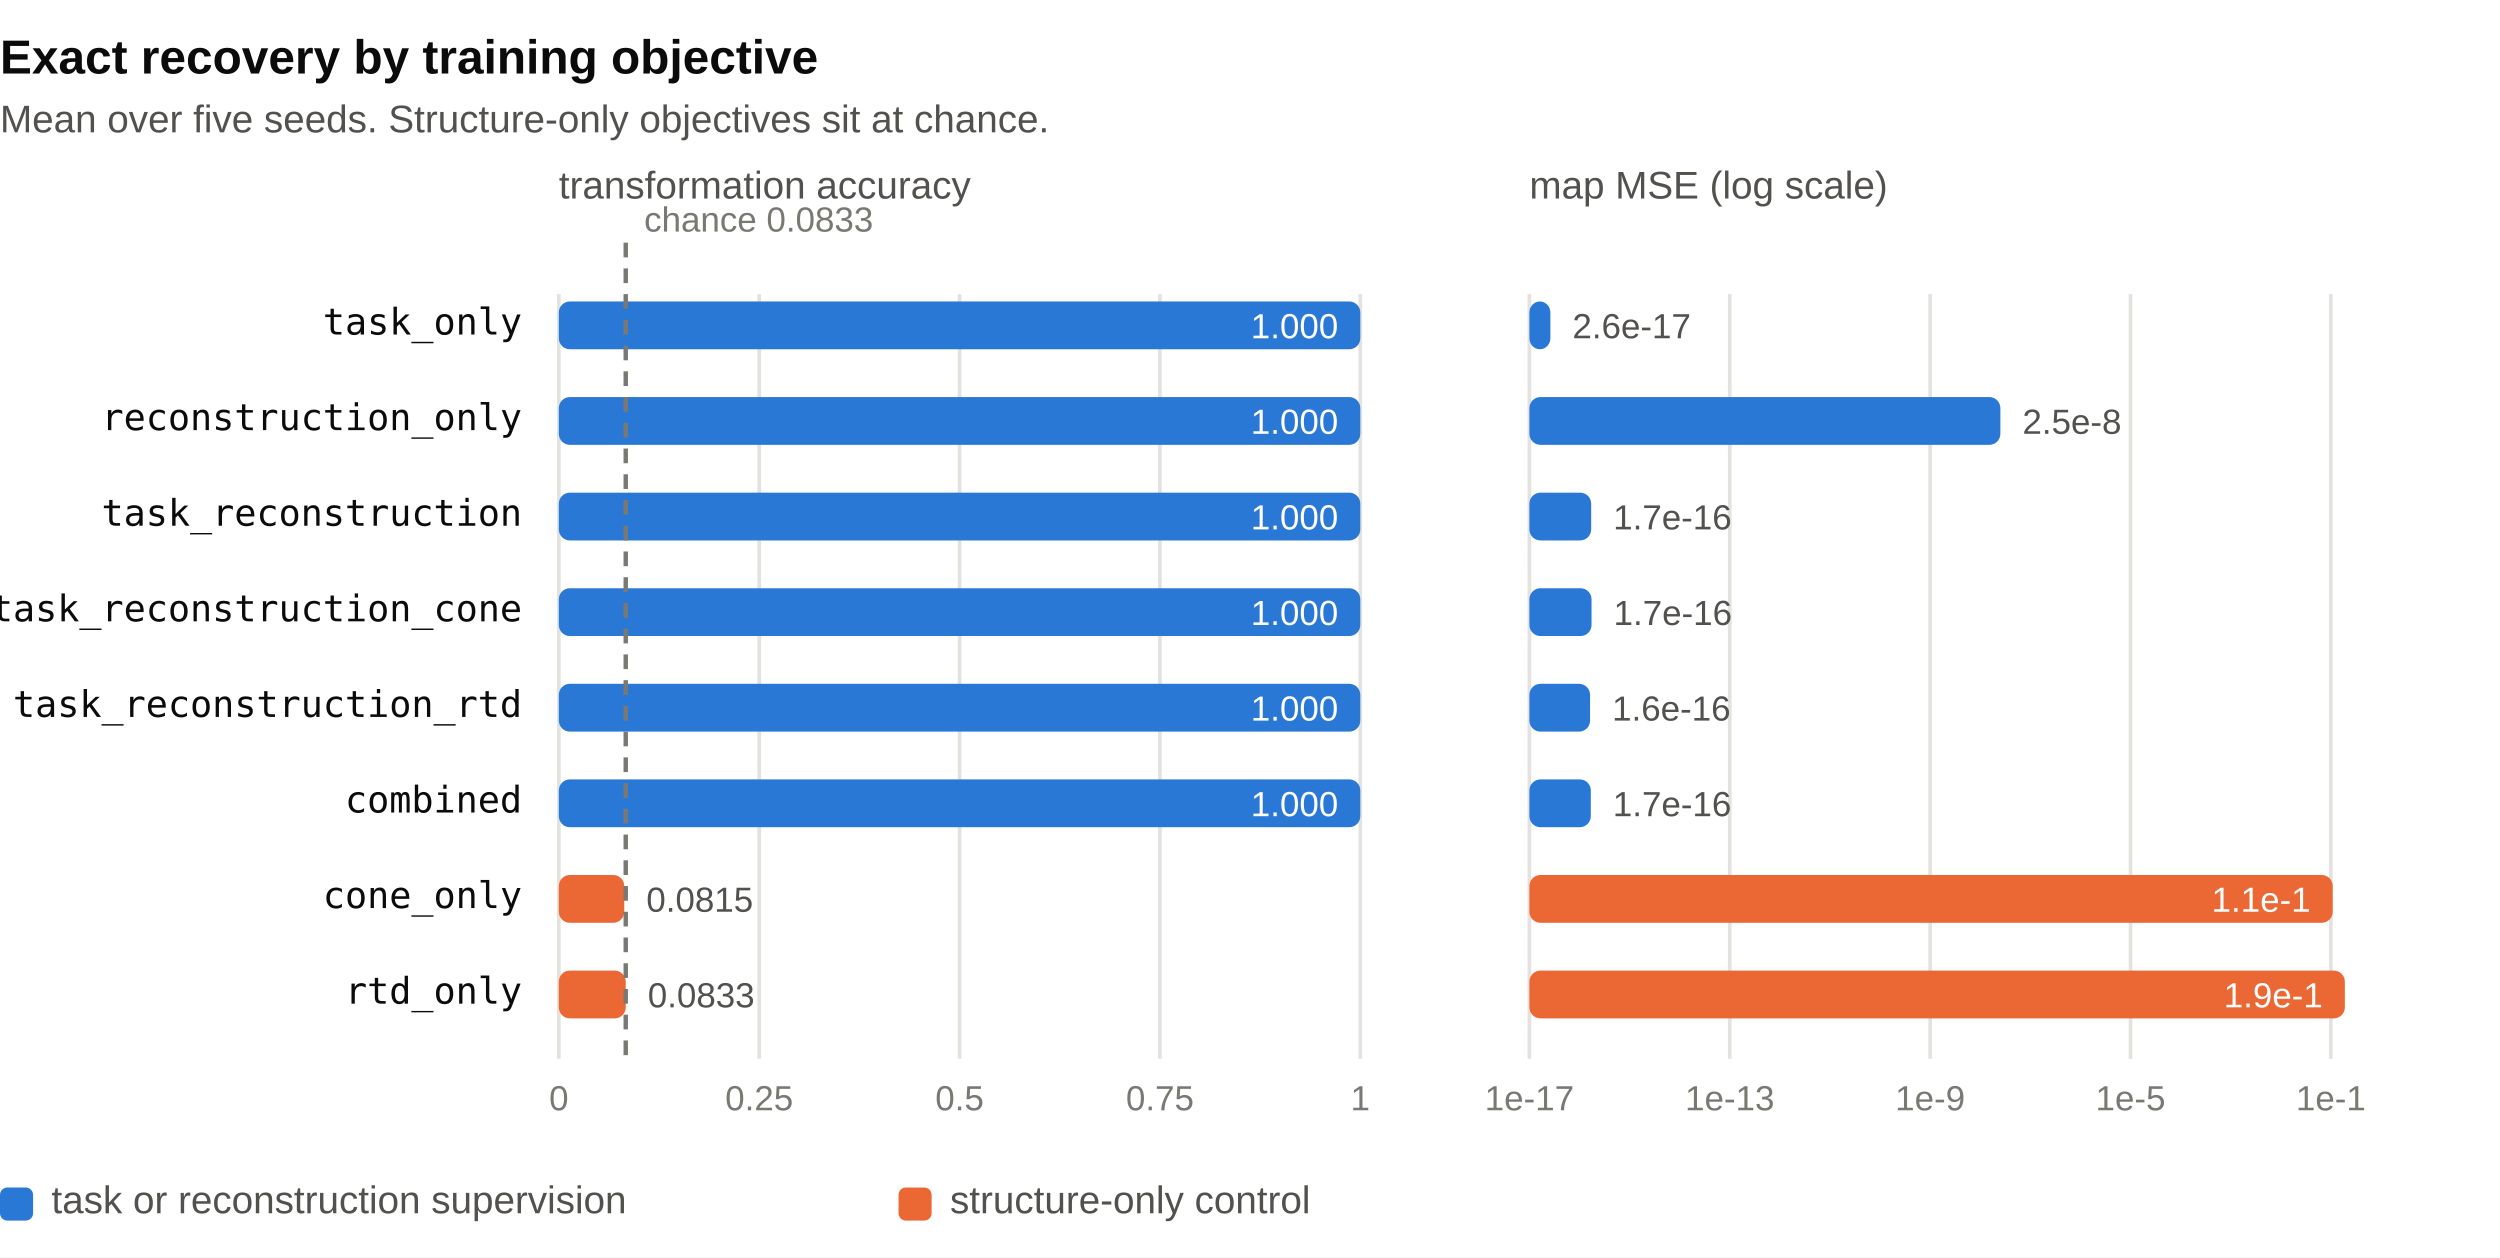
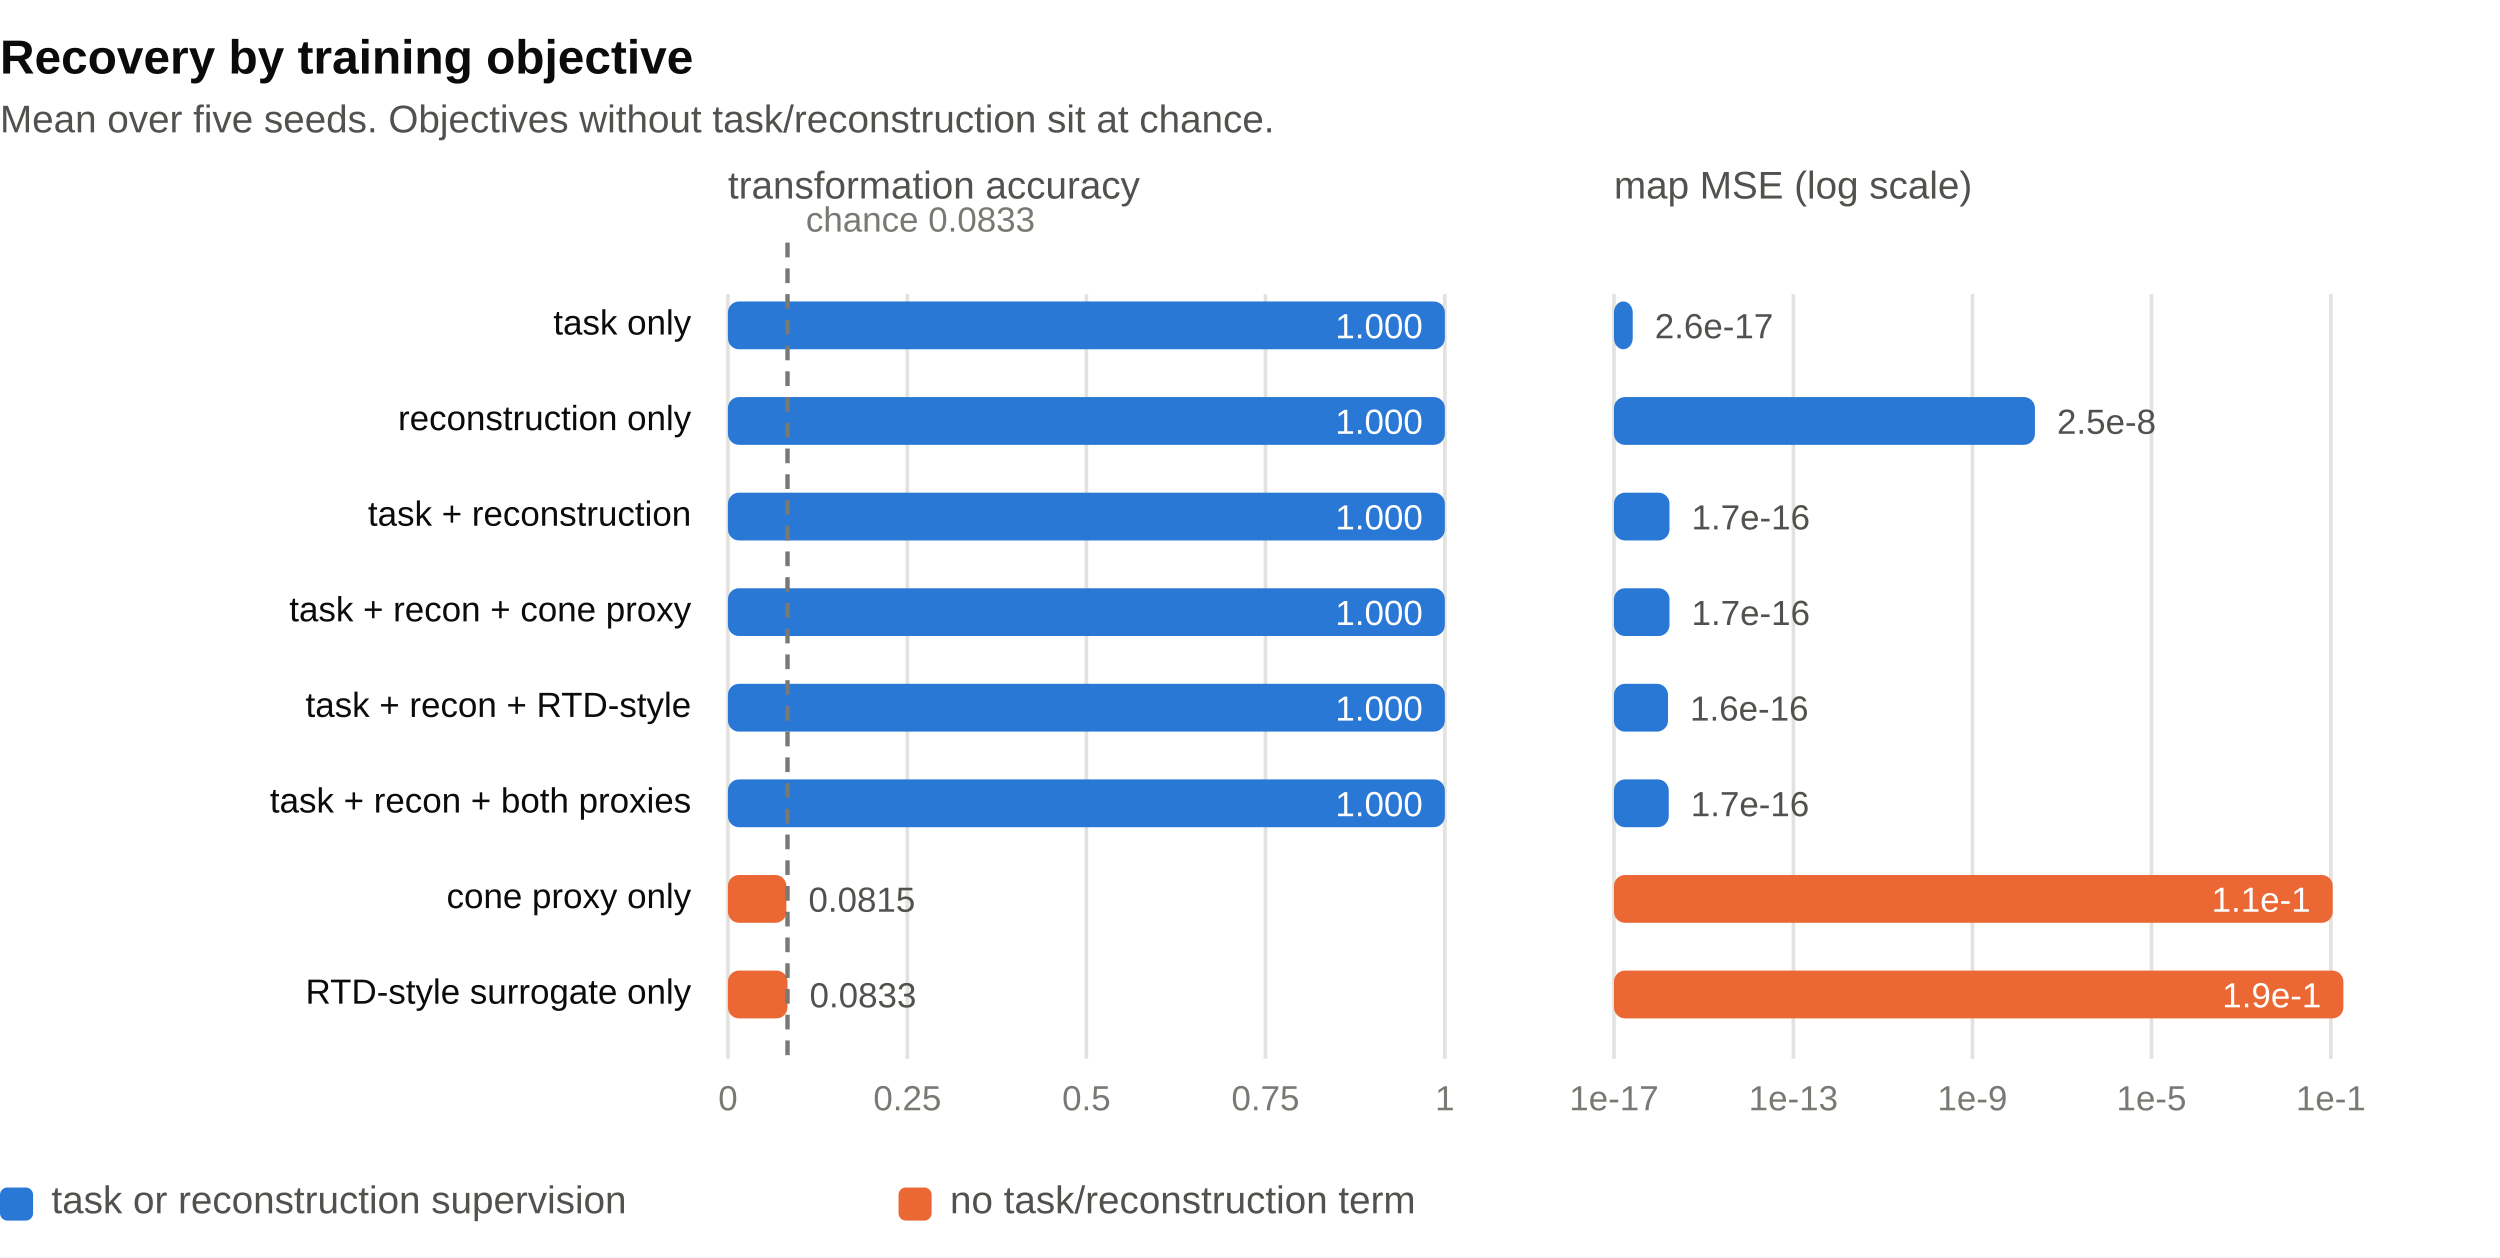
- <svg xmlns="http://www.w3.org/2000/svg" width="680" height="342" viewBox="0 0 680 342" role="img" aria-label="Exact recovery by training objective">
+ <svg xmlns="http://www.w3.org/2000/svg" width="680" height="342" viewBox="0 0 680 342" role="img" aria-label="Recovery by training objective">
  <rect width="680" height="342" fill="#ffffff" />
-   <text x="0.0" y="20.0" font-family="Arial, Helvetica, sans-serif" font-size="13.0" fill="#0b0b0b" text-anchor="start" font-weight="bold">Exact recovery by training objective</text>
-   <text x="0.0" y="36.0" font-family="Arial, Helvetica, sans-serif" font-size="10.5" fill="#52514e" text-anchor="start" font-weight="normal">Mean over five seeds. Structure-only objectives sit at chance.</text>
-   <text x="152.0" y="54.0" font-family="Arial, Helvetica, sans-serif" font-size="10.5" fill="#52514e" text-anchor="start" font-weight="normal">transformation accuracy</text>
-   <text x="416.0" y="54.0" font-family="Arial, Helvetica, sans-serif" font-size="10.5" fill="#52514e" text-anchor="start" font-weight="normal">map MSE (log scale)</text>
-   <line x1="152.0" y1="80.0" x2="152.0" y2="288.0" stroke="#e3e2df" stroke-width="1.0" />
-   <text x="152.0" y="302.0" font-family="Arial, Helvetica, sans-serif" font-size="9.5" fill="#7a7873" text-anchor="middle" font-weight="normal">0</text>
-   <line x1="206.5" y1="80.0" x2="206.5" y2="288.0" stroke="#e3e2df" stroke-width="1.0" />
-   <text x="206.5" y="302.0" font-family="Arial, Helvetica, sans-serif" font-size="9.5" fill="#7a7873" text-anchor="middle" font-weight="normal">0.25</text>
-   <line x1="261.0" y1="80.0" x2="261.0" y2="288.0" stroke="#e3e2df" stroke-width="1.0" />
-   <text x="261.0" y="302.0" font-family="Arial, Helvetica, sans-serif" font-size="9.5" fill="#7a7873" text-anchor="middle" font-weight="normal">0.5</text>
-   <line x1="315.5" y1="80.0" x2="315.5" y2="288.0" stroke="#e3e2df" stroke-width="1.0" />
-   <text x="315.5" y="302.0" font-family="Arial, Helvetica, sans-serif" font-size="9.5" fill="#7a7873" text-anchor="middle" font-weight="normal">0.75</text>
-   <line x1="370.0" y1="80.0" x2="370.0" y2="288.0" stroke="#e3e2df" stroke-width="1.0" />
-   <text x="370.0" y="302.0" font-family="Arial, Helvetica, sans-serif" font-size="9.5" fill="#7a7873" text-anchor="middle" font-weight="normal">1</text>
-   <line x1="416.0" y1="80.0" x2="416.0" y2="288.0" stroke="#e3e2df" stroke-width="1.0" />
-   <text x="416.0" y="302.0" font-family="Arial, Helvetica, sans-serif" font-size="9.5" fill="#7a7873" text-anchor="middle" font-weight="normal">1e-17</text>
-   <line x1="470.5" y1="80.0" x2="470.5" y2="288.0" stroke="#e3e2df" stroke-width="1.0" />
-   <text x="470.5" y="302.0" font-family="Arial, Helvetica, sans-serif" font-size="9.5" fill="#7a7873" text-anchor="middle" font-weight="normal">1e-13</text>
-   <line x1="525.0" y1="80.0" x2="525.0" y2="288.0" stroke="#e3e2df" stroke-width="1.0" />
-   <text x="525.0" y="302.0" font-family="Arial, Helvetica, sans-serif" font-size="9.5" fill="#7a7873" text-anchor="middle" font-weight="normal">1e-9</text>
-   <line x1="579.5" y1="80.0" x2="579.5" y2="288.0" stroke="#e3e2df" stroke-width="1.0" />
-   <text x="579.5" y="302.0" font-family="Arial, Helvetica, sans-serif" font-size="9.5" fill="#7a7873" text-anchor="middle" font-weight="normal">1e-5</text>
+   <text x="0.0" y="20.0" font-family="Arial, Helvetica, sans-serif" font-size="13.0" fill="#0b0b0b" text-anchor="start" font-weight="bold">Recovery by training objective</text>
+   <text x="0.0" y="36.0" font-family="Arial, Helvetica, sans-serif" font-size="10.5" fill="#52514e" text-anchor="start" font-weight="normal">Mean over five seeds. Objectives without task/reconstruction sit at chance.</text>
+   <text x="198.0" y="54.0" font-family="Arial, Helvetica, sans-serif" font-size="10.5" fill="#52514e" text-anchor="start" font-weight="normal">transformation accuracy</text>
+   <text x="439.0" y="54.0" font-family="Arial, Helvetica, sans-serif" font-size="10.5" fill="#52514e" text-anchor="start" font-weight="normal">map MSE (log scale)</text>
+   <line x1="198.0" y1="80.0" x2="198.0" y2="288.0" stroke="#e3e2df" stroke-width="1.0" />
+   <text x="198.0" y="302.0" font-family="Arial, Helvetica, sans-serif" font-size="9.5" fill="#7a7873" text-anchor="middle" font-weight="normal">0</text>
+   <line x1="246.8" y1="80.0" x2="246.8" y2="288.0" stroke="#e3e2df" stroke-width="1.0" />
+   <text x="246.8" y="302.0" font-family="Arial, Helvetica, sans-serif" font-size="9.5" fill="#7a7873" text-anchor="middle" font-weight="normal">0.25</text>
+   <line x1="295.5" y1="80.0" x2="295.5" y2="288.0" stroke="#e3e2df" stroke-width="1.0" />
+   <text x="295.5" y="302.0" font-family="Arial, Helvetica, sans-serif" font-size="9.5" fill="#7a7873" text-anchor="middle" font-weight="normal">0.5</text>
+   <line x1="344.2" y1="80.0" x2="344.2" y2="288.0" stroke="#e3e2df" stroke-width="1.0" />
+   <text x="344.2" y="302.0" font-family="Arial, Helvetica, sans-serif" font-size="9.5" fill="#7a7873" text-anchor="middle" font-weight="normal">0.75</text>
+   <line x1="393.0" y1="80.0" x2="393.0" y2="288.0" stroke="#e3e2df" stroke-width="1.0" />
+   <text x="393.0" y="302.0" font-family="Arial, Helvetica, sans-serif" font-size="9.5" fill="#7a7873" text-anchor="middle" font-weight="normal">1</text>
+   <line x1="439.0" y1="80.0" x2="439.0" y2="288.0" stroke="#e3e2df" stroke-width="1.0" />
+   <text x="439.0" y="302.0" font-family="Arial, Helvetica, sans-serif" font-size="9.5" fill="#7a7873" text-anchor="middle" font-weight="normal">1e-17</text>
+   <line x1="487.8" y1="80.0" x2="487.8" y2="288.0" stroke="#e3e2df" stroke-width="1.0" />
+   <text x="487.8" y="302.0" font-family="Arial, Helvetica, sans-serif" font-size="9.5" fill="#7a7873" text-anchor="middle" font-weight="normal">1e-13</text>
+   <line x1="536.5" y1="80.0" x2="536.5" y2="288.0" stroke="#e3e2df" stroke-width="1.0" />
+   <text x="536.5" y="302.0" font-family="Arial, Helvetica, sans-serif" font-size="9.5" fill="#7a7873" text-anchor="middle" font-weight="normal">1e-9</text>
+   <line x1="585.2" y1="80.0" x2="585.2" y2="288.0" stroke="#e3e2df" stroke-width="1.0" />
+   <text x="585.2" y="302.0" font-family="Arial, Helvetica, sans-serif" font-size="9.5" fill="#7a7873" text-anchor="middle" font-weight="normal">1e-5</text>
  <line x1="634.0" y1="80.0" x2="634.0" y2="288.0" stroke="#e3e2df" stroke-width="1.0" />
  <text x="634.0" y="302.0" font-family="Arial, Helvetica, sans-serif" font-size="9.5" fill="#7a7873" text-anchor="middle" font-weight="normal">1e-1</text>
-   <text x="142.0" y="91.0" font-family="Consolas, 'DejaVu Sans Mono', monospace" font-size="10.0" fill="#0b0b0b" text-anchor="end" font-weight="normal">task_only</text>
-   <rect x="152.0" y="82.0" width="218.0" height="13.0" rx="3" ry="3" fill="#2a78d6" />
-   <text x="364.0" y="92.0" font-family="Arial, Helvetica, sans-serif" font-size="9.5" fill="#ffffff" text-anchor="end" font-weight="normal">1.000</text>
-   <rect x="416.0" y="82.0" width="5.7" height="13.0" rx="3" ry="3" fill="#2a78d6" />
-   <text x="427.7" y="92.0" font-family="Arial, Helvetica, sans-serif" font-size="9.5" fill="#52514e" text-anchor="start" font-weight="normal">2.6e-17</text>
-   <text x="142.0" y="117.0" font-family="Consolas, 'DejaVu Sans Mono', monospace" font-size="10.0" fill="#0b0b0b" text-anchor="end" font-weight="normal">reconstruction_only</text>
-   <rect x="152.0" y="108.0" width="218.0" height="13.0" rx="3" ry="3" fill="#2a78d6" />
-   <text x="364.0" y="118.0" font-family="Arial, Helvetica, sans-serif" font-size="9.5" fill="#ffffff" text-anchor="end" font-weight="normal">1.000</text>
-   <rect x="416.0" y="108.0" width="128.1" height="13.0" rx="3" ry="3" fill="#2a78d6" />
-   <text x="550.1" y="118.0" font-family="Arial, Helvetica, sans-serif" font-size="9.5" fill="#52514e" text-anchor="start" font-weight="normal">2.5e-8</text>
-   <text x="142.0" y="143.0" font-family="Consolas, 'DejaVu Sans Mono', monospace" font-size="10.0" fill="#0b0b0b" text-anchor="end" font-weight="normal">task_reconstruction</text>
-   <rect x="152.0" y="134.0" width="218.0" height="13.0" rx="3" ry="3" fill="#2a78d6" />
-   <text x="364.0" y="144.0" font-family="Arial, Helvetica, sans-serif" font-size="9.5" fill="#ffffff" text-anchor="end" font-weight="normal">1.000</text>
-   <rect x="416.0" y="134.0" width="16.8" height="13.0" rx="3" ry="3" fill="#2a78d6" />
-   <text x="438.8" y="144.0" font-family="Arial, Helvetica, sans-serif" font-size="9.5" fill="#52514e" text-anchor="start" font-weight="normal">1.7e-16</text>
-   <text x="142.0" y="169.0" font-family="Consolas, 'DejaVu Sans Mono', monospace" font-size="10.0" fill="#0b0b0b" text-anchor="end" font-weight="normal">task_reconstruction_cone</text>
-   <rect x="152.0" y="160.0" width="218.0" height="13.0" rx="3" ry="3" fill="#2a78d6" />
-   <text x="364.0" y="170.0" font-family="Arial, Helvetica, sans-serif" font-size="9.5" fill="#ffffff" text-anchor="end" font-weight="normal">1.000</text>
-   <rect x="416.0" y="160.0" width="16.9" height="13.0" rx="3" ry="3" fill="#2a78d6" />
-   <text x="438.9" y="170.0" font-family="Arial, Helvetica, sans-serif" font-size="9.5" fill="#52514e" text-anchor="start" font-weight="normal">1.7e-16</text>
-   <text x="142.0" y="195.0" font-family="Consolas, 'DejaVu Sans Mono', monospace" font-size="10.0" fill="#0b0b0b" text-anchor="end" font-weight="normal">task_reconstruction_rtd</text>
-   <rect x="152.0" y="186.0" width="218.0" height="13.0" rx="3" ry="3" fill="#2a78d6" />
-   <text x="364.0" y="196.0" font-family="Arial, Helvetica, sans-serif" font-size="9.5" fill="#ffffff" text-anchor="end" font-weight="normal">1.000</text>
-   <rect x="416.0" y="186.0" width="16.5" height="13.0" rx="3" ry="3" fill="#2a78d6" />
-   <text x="438.5" y="196.0" font-family="Arial, Helvetica, sans-serif" font-size="9.5" fill="#52514e" text-anchor="start" font-weight="normal">1.6e-16</text>
-   <text x="142.0" y="221.0" font-family="Consolas, 'DejaVu Sans Mono', monospace" font-size="10.0" fill="#0b0b0b" text-anchor="end" font-weight="normal">combined</text>
-   <rect x="152.0" y="212.0" width="218.0" height="13.0" rx="3" ry="3" fill="#2a78d6" />
-   <text x="364.0" y="222.0" font-family="Arial, Helvetica, sans-serif" font-size="9.5" fill="#ffffff" text-anchor="end" font-weight="normal">1.000</text>
-   <rect x="416.0" y="212.0" width="16.7" height="13.0" rx="3" ry="3" fill="#2a78d6" />
-   <text x="438.7" y="222.0" font-family="Arial, Helvetica, sans-serif" font-size="9.5" fill="#52514e" text-anchor="start" font-weight="normal">1.7e-16</text>
-   <text x="142.0" y="247.0" font-family="Consolas, 'DejaVu Sans Mono', monospace" font-size="10.0" fill="#0b0b0b" text-anchor="end" font-weight="normal">cone_only</text>
-   <rect x="152.0" y="238.0" width="17.8" height="13.0" rx="3" ry="3" fill="#eb6834" />
-   <text x="175.8" y="248.0" font-family="Arial, Helvetica, sans-serif" font-size="9.5" fill="#52514e" text-anchor="start" font-weight="normal">0.0815</text>
-   <rect x="416.0" y="238.0" width="218.5" height="13.0" rx="3" ry="3" fill="#eb6834" />
+   <text x="188.0" y="91.0" font-family="Arial, Helvetica, sans-serif" font-size="9.5" fill="#0b0b0b" text-anchor="end" font-weight="normal">task only</text>
+   <rect x="198.0" y="82.0" width="195.0" height="13.0" rx="3" ry="3" fill="#2a78d6" />
+   <text x="387.0" y="92.0" font-family="Arial, Helvetica, sans-serif" font-size="9.5" fill="#ffffff" text-anchor="end" font-weight="normal">1.000</text>
+   <rect x="439.0" y="82.0" width="5.1" height="13.0" rx="3" ry="3" fill="#2a78d6" />
+   <text x="450.1" y="92.0" font-family="Arial, Helvetica, sans-serif" font-size="9.5" fill="#52514e" text-anchor="start" font-weight="normal">2.6e-17</text>
+   <text x="188.0" y="117.0" font-family="Arial, Helvetica, sans-serif" font-size="9.5" fill="#0b0b0b" text-anchor="end" font-weight="normal">reconstruction only</text>
+   <rect x="198.0" y="108.0" width="195.0" height="13.0" rx="3" ry="3" fill="#2a78d6" />
+   <text x="387.0" y="118.0" font-family="Arial, Helvetica, sans-serif" font-size="9.5" fill="#ffffff" text-anchor="end" font-weight="normal">1.000</text>
+   <rect x="439.0" y="108.0" width="114.5" height="13.0" rx="3" ry="3" fill="#2a78d6" />
+   <text x="559.5" y="118.0" font-family="Arial, Helvetica, sans-serif" font-size="9.5" fill="#52514e" text-anchor="start" font-weight="normal">2.5e-8</text>
+   <text x="188.0" y="143.0" font-family="Arial, Helvetica, sans-serif" font-size="9.5" fill="#0b0b0b" text-anchor="end" font-weight="normal">task + reconstruction</text>
+   <rect x="198.0" y="134.0" width="195.0" height="13.0" rx="3" ry="3" fill="#2a78d6" />
+   <text x="387.0" y="144.0" font-family="Arial, Helvetica, sans-serif" font-size="9.5" fill="#ffffff" text-anchor="end" font-weight="normal">1.000</text>
+   <rect x="439.0" y="134.0" width="15.1" height="13.0" rx="3" ry="3" fill="#2a78d6" />
+   <text x="460.1" y="144.0" font-family="Arial, Helvetica, sans-serif" font-size="9.5" fill="#52514e" text-anchor="start" font-weight="normal">1.7e-16</text>
+   <text x="188.0" y="169.0" font-family="Arial, Helvetica, sans-serif" font-size="9.5" fill="#0b0b0b" text-anchor="end" font-weight="normal">task + recon + cone proxy</text>
+   <rect x="198.0" y="160.0" width="195.0" height="13.0" rx="3" ry="3" fill="#2a78d6" />
+   <text x="387.0" y="170.0" font-family="Arial, Helvetica, sans-serif" font-size="9.5" fill="#ffffff" text-anchor="end" font-weight="normal">1.000</text>
+   <rect x="439.0" y="160.0" width="15.1" height="13.0" rx="3" ry="3" fill="#2a78d6" />
+   <text x="460.1" y="170.0" font-family="Arial, Helvetica, sans-serif" font-size="9.5" fill="#52514e" text-anchor="start" font-weight="normal">1.7e-16</text>
+   <text x="188.0" y="195.0" font-family="Arial, Helvetica, sans-serif" font-size="9.5" fill="#0b0b0b" text-anchor="end" font-weight="normal">task + recon + RTD-style</text>
+   <rect x="198.0" y="186.0" width="195.0" height="13.0" rx="3" ry="3" fill="#2a78d6" />
+   <text x="387.0" y="196.0" font-family="Arial, Helvetica, sans-serif" font-size="9.5" fill="#ffffff" text-anchor="end" font-weight="normal">1.000</text>
+   <rect x="439.0" y="186.0" width="14.7" height="13.0" rx="3" ry="3" fill="#2a78d6" />
+   <text x="459.7" y="196.0" font-family="Arial, Helvetica, sans-serif" font-size="9.5" fill="#52514e" text-anchor="start" font-weight="normal">1.6e-16</text>
+   <text x="188.0" y="221.0" font-family="Arial, Helvetica, sans-serif" font-size="9.5" fill="#0b0b0b" text-anchor="end" font-weight="normal">task + recon + both proxies</text>
+   <rect x="198.0" y="212.0" width="195.0" height="13.0" rx="3" ry="3" fill="#2a78d6" />
+   <text x="387.0" y="222.0" font-family="Arial, Helvetica, sans-serif" font-size="9.5" fill="#ffffff" text-anchor="end" font-weight="normal">1.000</text>
+   <rect x="439.0" y="212.0" width="14.9" height="13.0" rx="3" ry="3" fill="#2a78d6" />
+   <text x="459.9" y="222.0" font-family="Arial, Helvetica, sans-serif" font-size="9.5" fill="#52514e" text-anchor="start" font-weight="normal">1.7e-16</text>
+   <text x="188.0" y="247.0" font-family="Arial, Helvetica, sans-serif" font-size="9.5" fill="#0b0b0b" text-anchor="end" font-weight="normal">cone proxy only</text>
+   <rect x="198.0" y="238.0" width="15.9" height="13.0" rx="3" ry="3" fill="#eb6834" />
+   <text x="219.9" y="248.0" font-family="Arial, Helvetica, sans-serif" font-size="9.5" fill="#52514e" text-anchor="start" font-weight="normal">0.0815</text>
+   <rect x="439.0" y="238.0" width="195.5" height="13.0" rx="3" ry="3" fill="#eb6834" />
  <text x="628.5" y="248.0" font-family="Arial, Helvetica, sans-serif" font-size="9.5" fill="#ffffff" text-anchor="end" font-weight="normal">1.1e-1</text>
-   <text x="142.0" y="273.0" font-family="Consolas, 'DejaVu Sans Mono', monospace" font-size="10.0" fill="#0b0b0b" text-anchor="end" font-weight="normal">rtd_only</text>
-   <rect x="152.0" y="264.0" width="18.2" height="13.0" rx="3" ry="3" fill="#eb6834" />
-   <text x="176.2" y="274.0" font-family="Arial, Helvetica, sans-serif" font-size="9.5" fill="#52514e" text-anchor="start" font-weight="normal">0.0833</text>
-   <rect x="416.0" y="264.0" width="221.8" height="13.0" rx="3" ry="3" fill="#eb6834" />
-   <text x="631.8" y="274.0" font-family="Arial, Helvetica, sans-serif" font-size="9.5" fill="#ffffff" text-anchor="end" font-weight="normal">1.9e-1</text>
-   <line x1="170.2" y1="66.0" x2="170.2" y2="288.0" stroke="#7a7873" stroke-width="1.2" stroke-dasharray="4 3" />
-   <text x="175.2" y="63.0" font-family="Arial, Helvetica, sans-serif" font-size="9.5" fill="#7a7873" text-anchor="start" font-weight="normal">chance 0.0833</text>
+   <text x="188.0" y="273.0" font-family="Arial, Helvetica, sans-serif" font-size="9.5" fill="#0b0b0b" text-anchor="end" font-weight="normal">RTD-style surrogate only</text>
+   <rect x="198.0" y="264.0" width="16.2" height="13.0" rx="3" ry="3" fill="#eb6834" />
+   <text x="220.2" y="274.0" font-family="Arial, Helvetica, sans-serif" font-size="9.5" fill="#52514e" text-anchor="start" font-weight="normal">0.0833</text>
+   <rect x="439.0" y="264.0" width="198.4" height="13.0" rx="3" ry="3" fill="#eb6834" />
+   <text x="631.4" y="274.0" font-family="Arial, Helvetica, sans-serif" font-size="9.5" fill="#ffffff" text-anchor="end" font-weight="normal">1.9e-1</text>
+   <line x1="214.2" y1="66.0" x2="214.2" y2="288.0" stroke="#7a7873" stroke-width="1.2" stroke-dasharray="4 3" />
+   <text x="219.2" y="63.0" font-family="Arial, Helvetica, sans-serif" font-size="9.5" fill="#7a7873" text-anchor="start" font-weight="normal">chance 0.0833</text>
  <rect x="0.0" y="323.0" width="9.0" height="9.0" rx="2" ry="2" fill="#2a78d6" />
  <text x="14.0" y="330.0" font-family="Arial, Helvetica, sans-serif" font-size="10.5" fill="#52514e" text-anchor="start" font-weight="normal">task or reconstruction supervision</text>
  <rect x="244.4" y="323.0" width="9.0" height="9.0" rx="2" ry="2" fill="#eb6834" />
-   <text x="258.4" y="330.0" font-family="Arial, Helvetica, sans-serif" font-size="10.5" fill="#52514e" text-anchor="start" font-weight="normal">structure-only control</text>
+   <text x="258.4" y="330.0" font-family="Arial, Helvetica, sans-serif" font-size="10.5" fill="#52514e" text-anchor="start" font-weight="normal">no task/reconstruction term</text>
</svg>
